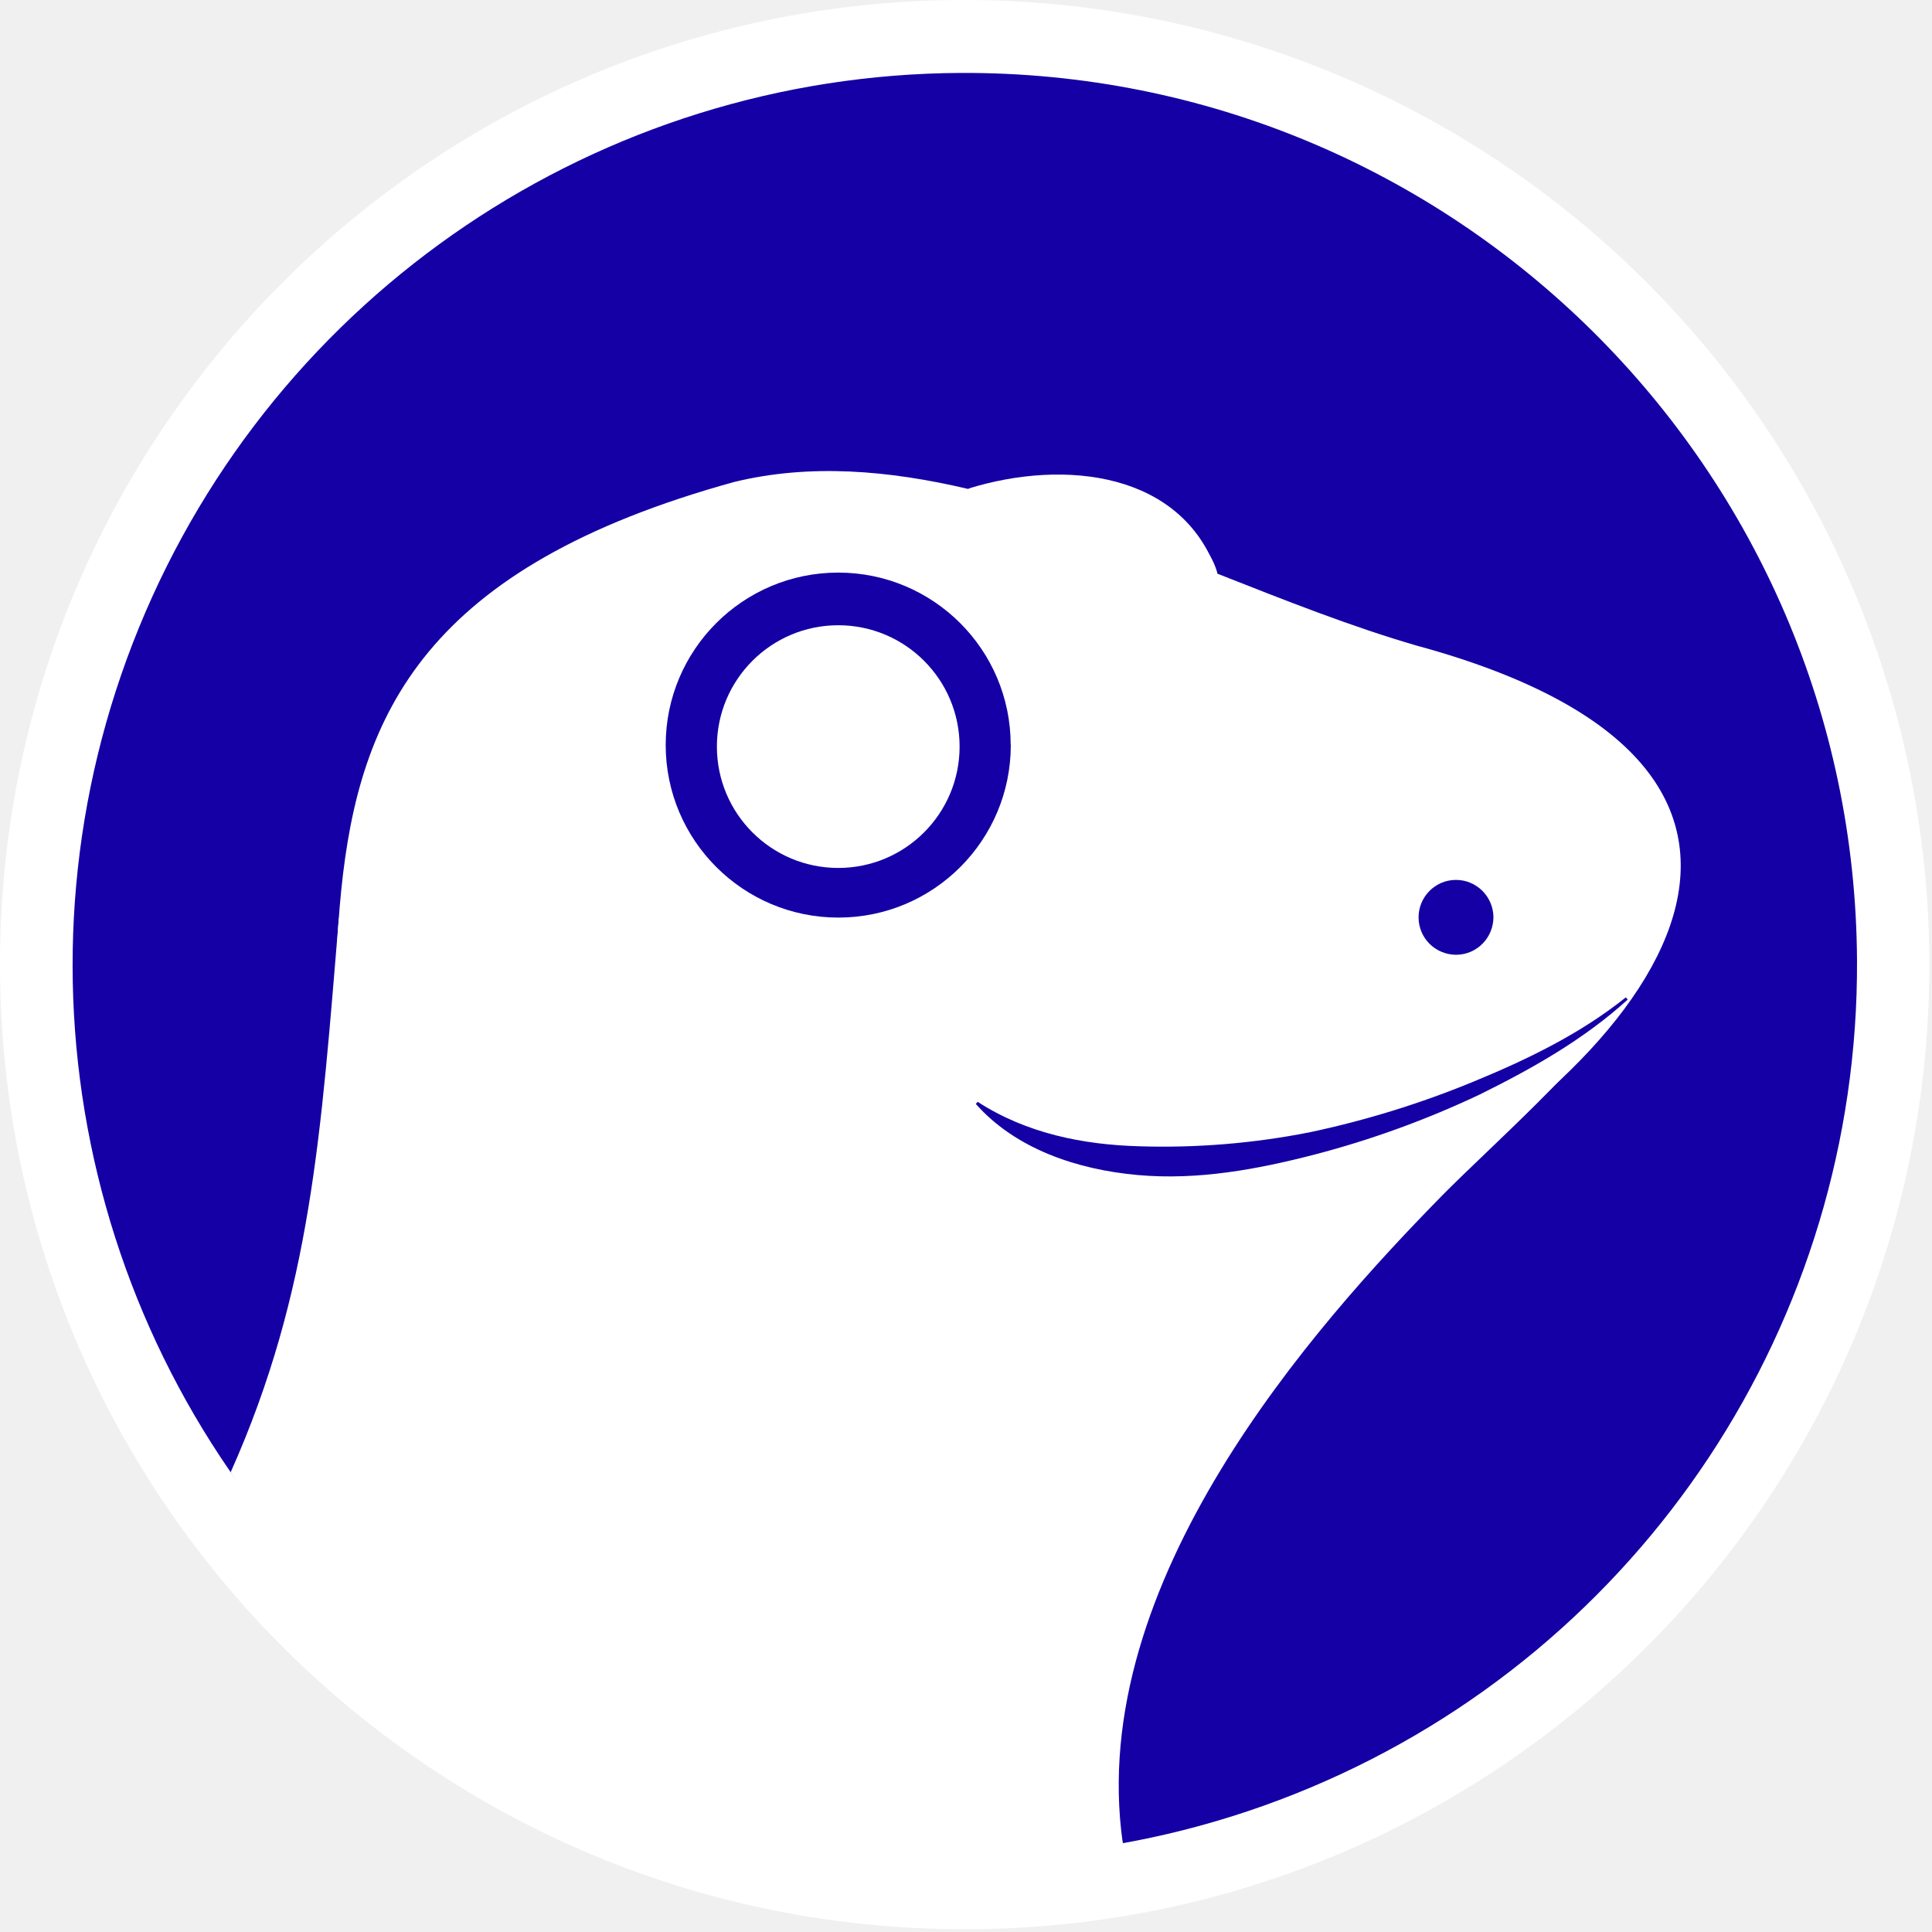
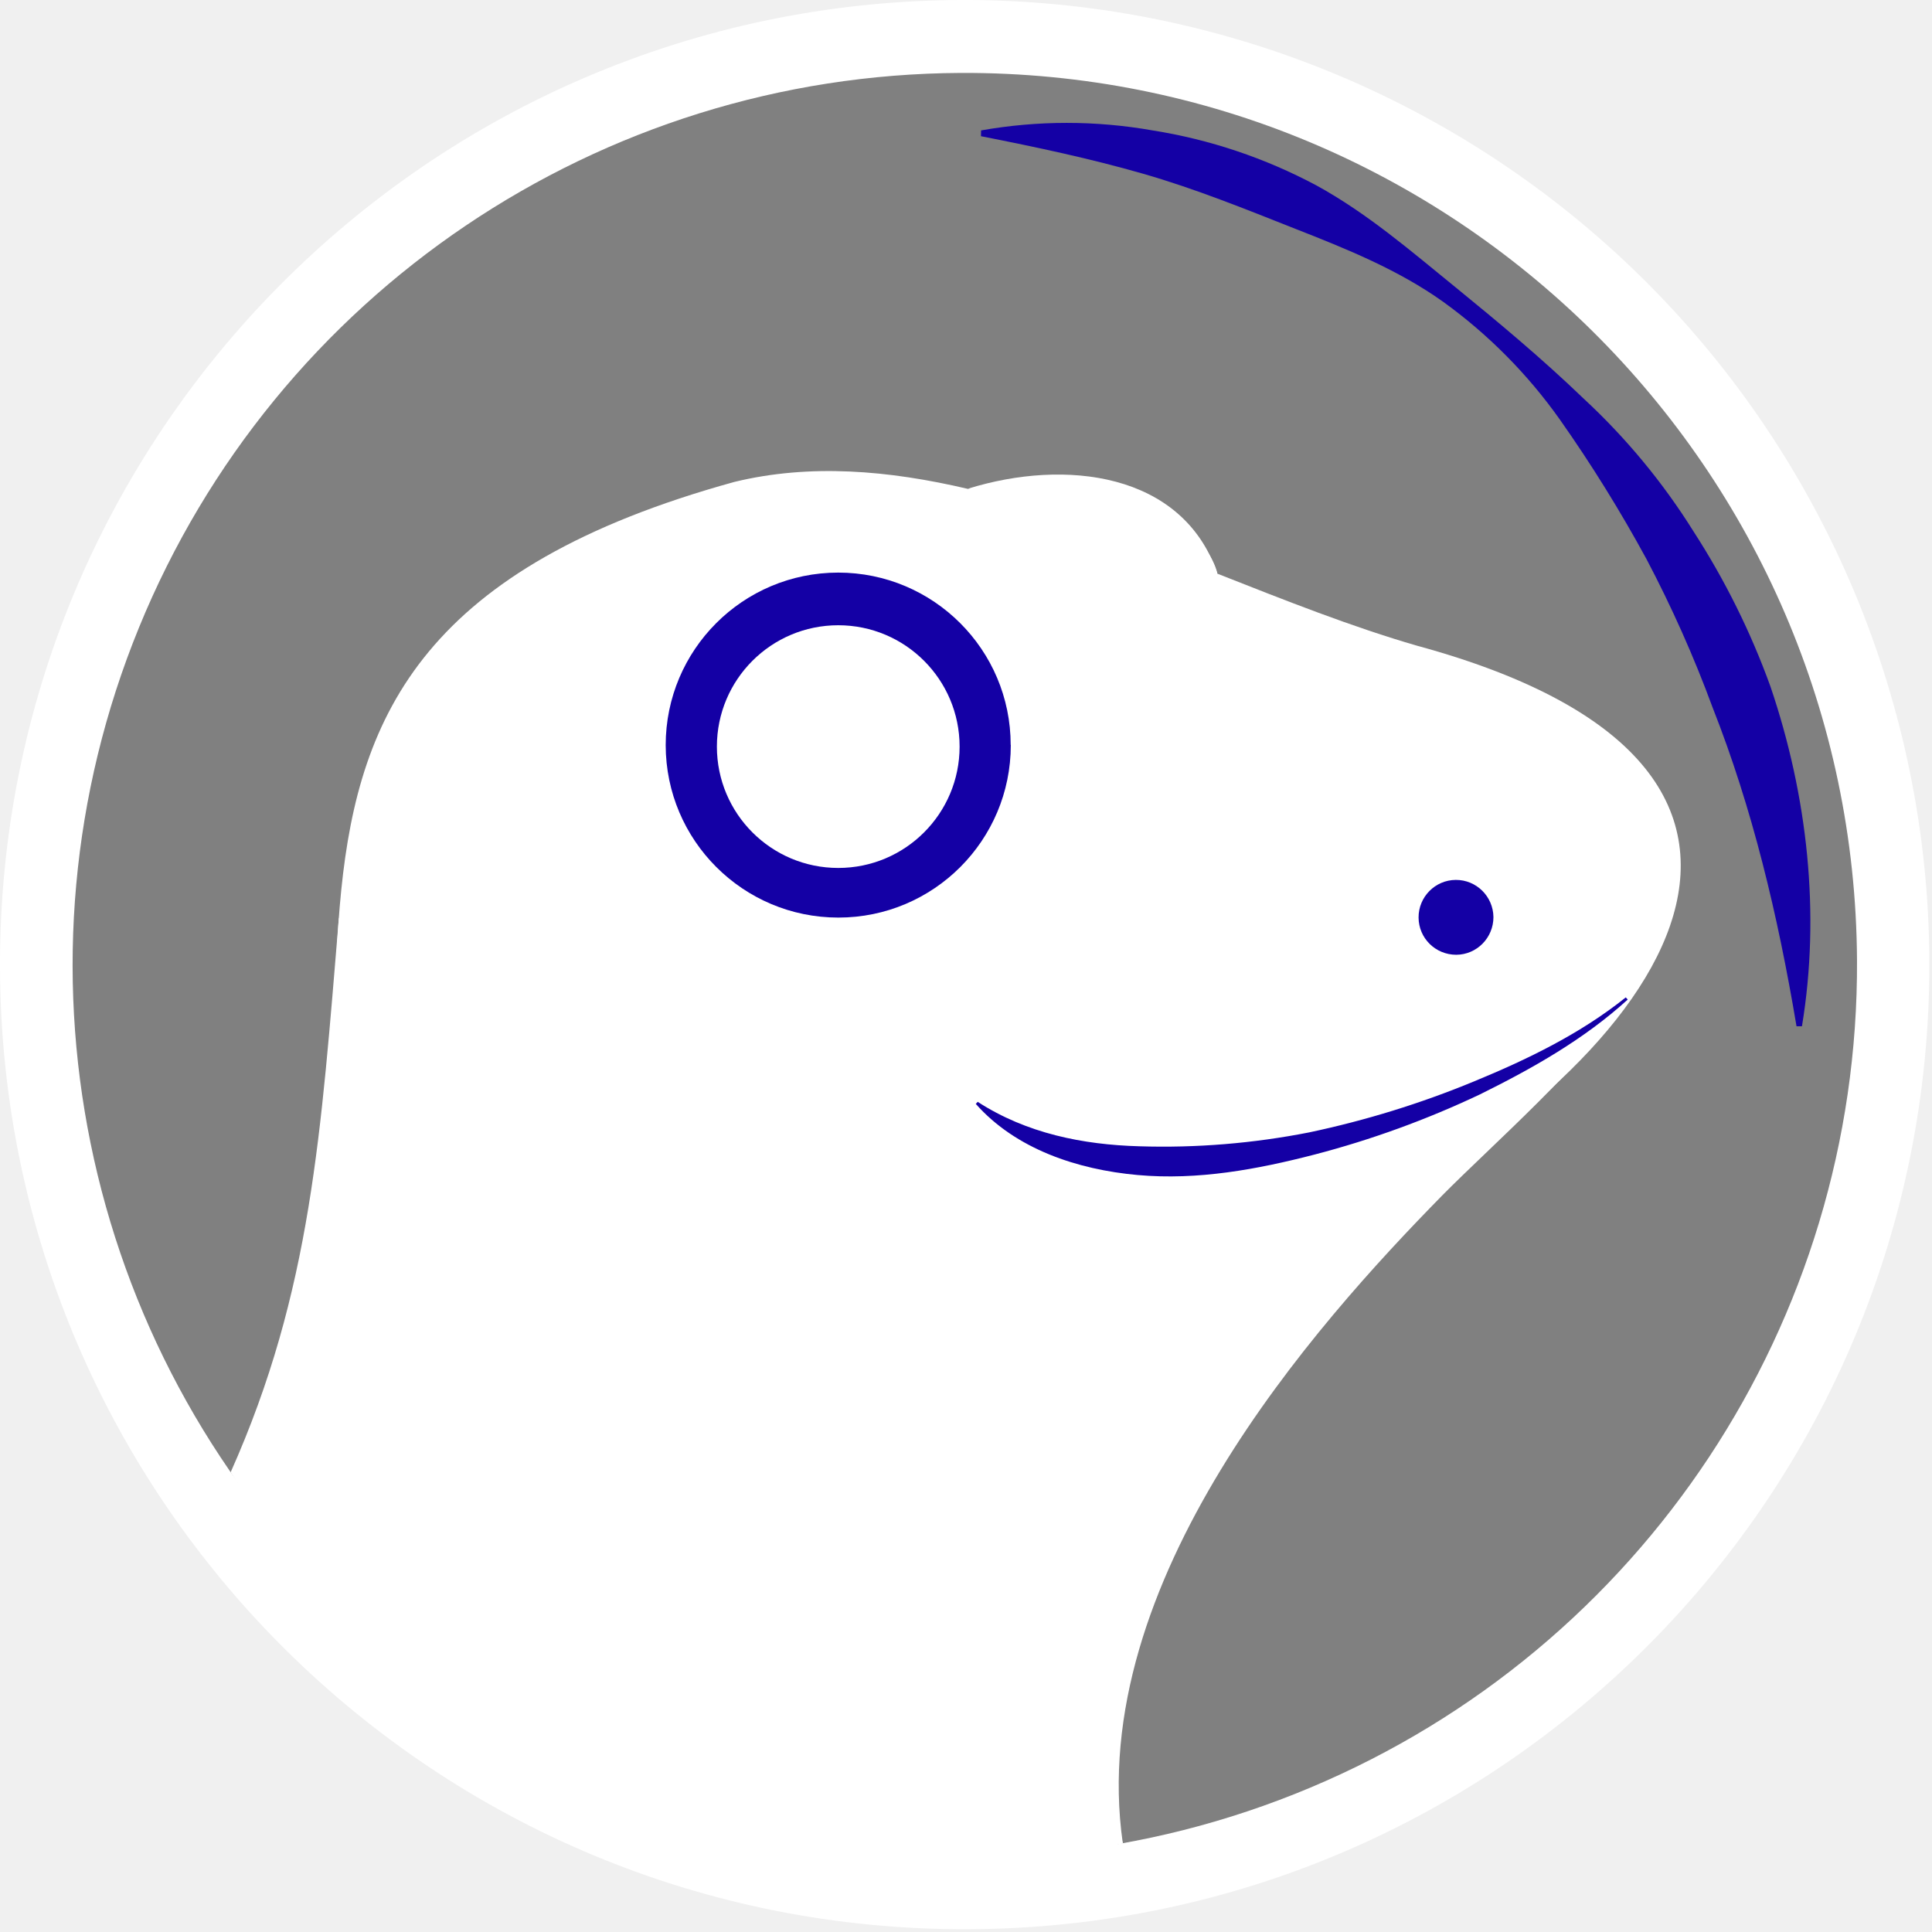
<svg xmlns="http://www.w3.org/2000/svg" width="16px" height="16px" viewBox="0 0 16 16" version="1.1">
  <g id="Validator" stroke="none" stroke-width="1" fill="none" fill-rule="evenodd">
    <g id="NewCosmoscan_ValidatorsDetails_Light" transform="translate(-334, -2395)" fill-rule="nonzero">
      <g id="Footer" transform="translate(0, 2373)">
        <g id="Group-4" transform="translate(144, 22)">
          <g id="CoinGecko" transform="translate(190, 0)">
            <path d="M15.978,7.953 C15.997,12.365 12.436,15.958 8.024,15.977 C3.612,15.997 0.02,12.436 -3.18172669e-06,8.024 C-0.019,3.612 3.541,0.02 7.953,-0 L7.953,-0 C10.072,-0.009 12.108,0.823 13.613,2.315 C15.117,3.806 15.968,5.835 15.978,7.953 Z" id="Path" fill="#FFFFFF" />
-             <path d="M15.379,7.956 C15.393,10.945 13.606,13.648 10.85,14.805 C8.095,15.962 4.914,15.345 2.79,13.242 C0.667,11.139 0.02,7.963 1.151,5.197 C2.282,2.431 4.968,0.618 7.956,0.604 L7.956,0.604 C12.035,0.586 15.358,3.877 15.379,7.956 Z" id="Path" fill="#1400A5" />
+             <path d="M15.379,7.956 C15.393,10.945 13.606,13.648 10.85,14.805 C8.095,15.962 4.914,15.345 2.79,13.242 C0.667,11.139 0.02,7.963 1.151,5.197 C2.282,2.431 4.968,0.618 7.956,0.604 L7.956,0.604 C12.035,0.586 15.358,3.877 15.379,7.956 Z" id="Path" fill="gray" />
            <path d="M8.125,1.08 C8.594,0.997 9.075,0.997 9.545,1.08 C10.019,1.155 10.477,1.309 10.901,1.535 C11.323,1.766 11.687,2.081 12.049,2.375 C12.411,2.67 12.772,2.971 13.115,3.301 C13.466,3.626 13.772,3.996 14.025,4.401 C14.285,4.803 14.499,5.234 14.662,5.685 C14.97,6.591 15.077,7.568 14.923,8.499 L14.878,8.499 C14.723,7.576 14.513,6.696 14.183,5.859 C14.028,5.438 13.845,5.028 13.636,4.631 C13.419,4.232 13.179,3.845 12.917,3.473 C12.652,3.099 12.326,2.77 11.954,2.501 C11.579,2.233 11.148,2.06 10.73,1.896 C10.313,1.731 9.899,1.563 9.464,1.438 C9.028,1.313 8.586,1.219 8.124,1.128 L8.125,1.08 Z" id="Path" fill="#1400A5" />
            <path d="M11.737,5.348 C11.2,5.193 10.645,4.973 10.082,4.751 C10.05,4.61 9.925,4.434 9.672,4.219 C9.304,3.9 8.613,3.908 8.017,4.049 C7.358,3.894 6.707,3.839 6.082,3.991 C0.974,5.399 3.87,8.832 1.995,12.284 C2.262,12.85 5.138,16.153 9.301,15.267 C9.301,15.267 7.877,11.846 11.089,10.204 C13.695,8.868 15.577,6.394 11.737,5.348 Z" id="Path" fill="#FFFFFF" />
            <path d="M12.368,7.595 C12.368,7.766 12.231,7.906 12.06,7.907 C11.888,7.907 11.749,7.77 11.748,7.599 C11.747,7.428 11.885,7.288 12.056,7.287 C12.227,7.286 12.366,7.424 12.368,7.595 L12.368,7.595 Z" id="Path" fill="#1400A5" />
            <path d="M8.017,4.047 C8.389,4.074 9.735,4.51 10.082,4.749 C9.793,3.909 8.818,3.798 8.017,4.047 Z" id="Path" fill="#FFFFFF" />
            <path d="M8.371,6.17 C8.371,6.959 7.732,7.599 6.943,7.599 C6.154,7.599 5.514,6.96 5.513,6.171 C5.513,5.382 6.152,4.742 6.942,4.742 L6.942,4.742 C7.73,4.742 8.37,5.381 8.37,6.169 L8.371,6.17 Z" id="Path" fill="#1400A5" />
            <path d="M7.947,6.183 C7.947,6.738 7.497,7.188 6.942,7.188 C6.387,7.188 5.937,6.738 5.937,6.183 C5.937,5.628 6.387,5.178 6.942,5.178 L6.942,5.178 C7.497,5.178 7.947,5.628 7.947,6.183 Z" id="Path" fill="#FFFFFF" />
            <path d="M13.525,8.225 C12.367,9.041 11.051,9.659 9.183,9.659 C8.309,9.659 8.132,8.733 7.554,9.186 C7.256,9.421 6.205,9.947 5.37,9.907 C4.536,9.867 3.184,9.378 2.807,7.597 C2.658,9.378 2.581,10.689 1.91,12.193 C3.242,14.325 6.416,15.969 9.298,15.261 C8.991,13.099 10.883,10.981 11.945,9.899 C12.35,9.489 13.12,8.819 13.525,8.226 L13.525,8.225 Z" id="Path" fill="#FFFFFF" />
            <path d="M13.48,8.278 C13.12,8.606 12.692,8.848 12.257,9.063 C11.816,9.272 11.357,9.439 10.885,9.562 C10.413,9.684 9.92,9.776 9.421,9.731 C8.922,9.686 8.412,9.516 8.081,9.142 L8.097,9.125 C8.502,9.387 8.97,9.48 9.435,9.493 C9.907,9.508 10.379,9.469 10.842,9.378 C11.31,9.279 11.767,9.138 12.209,8.955 C12.651,8.773 13.088,8.561 13.464,8.26 L13.48,8.278 Z" id="Path" fill="#1400A5" />
          </g>
        </g>
      </g>
    </g>
  </g>
</svg>
